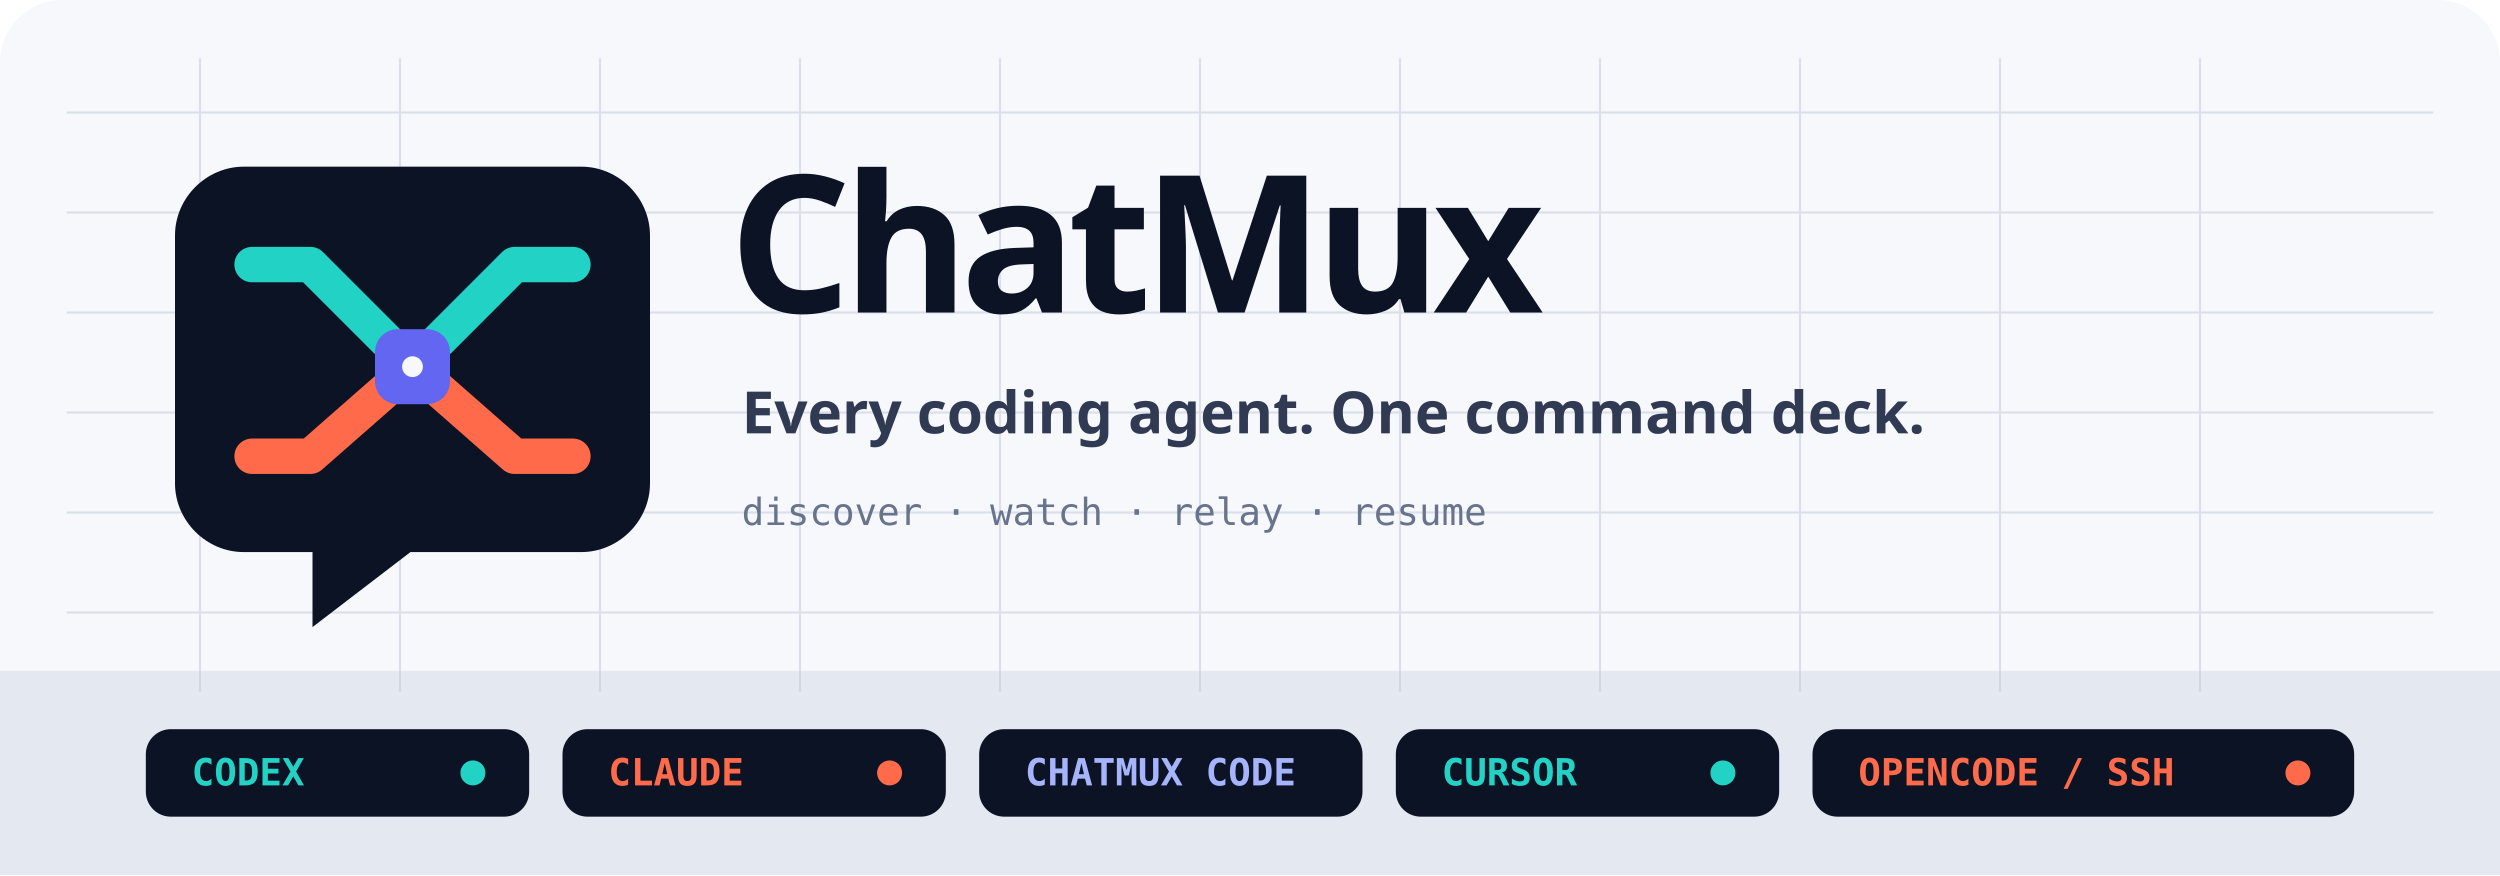
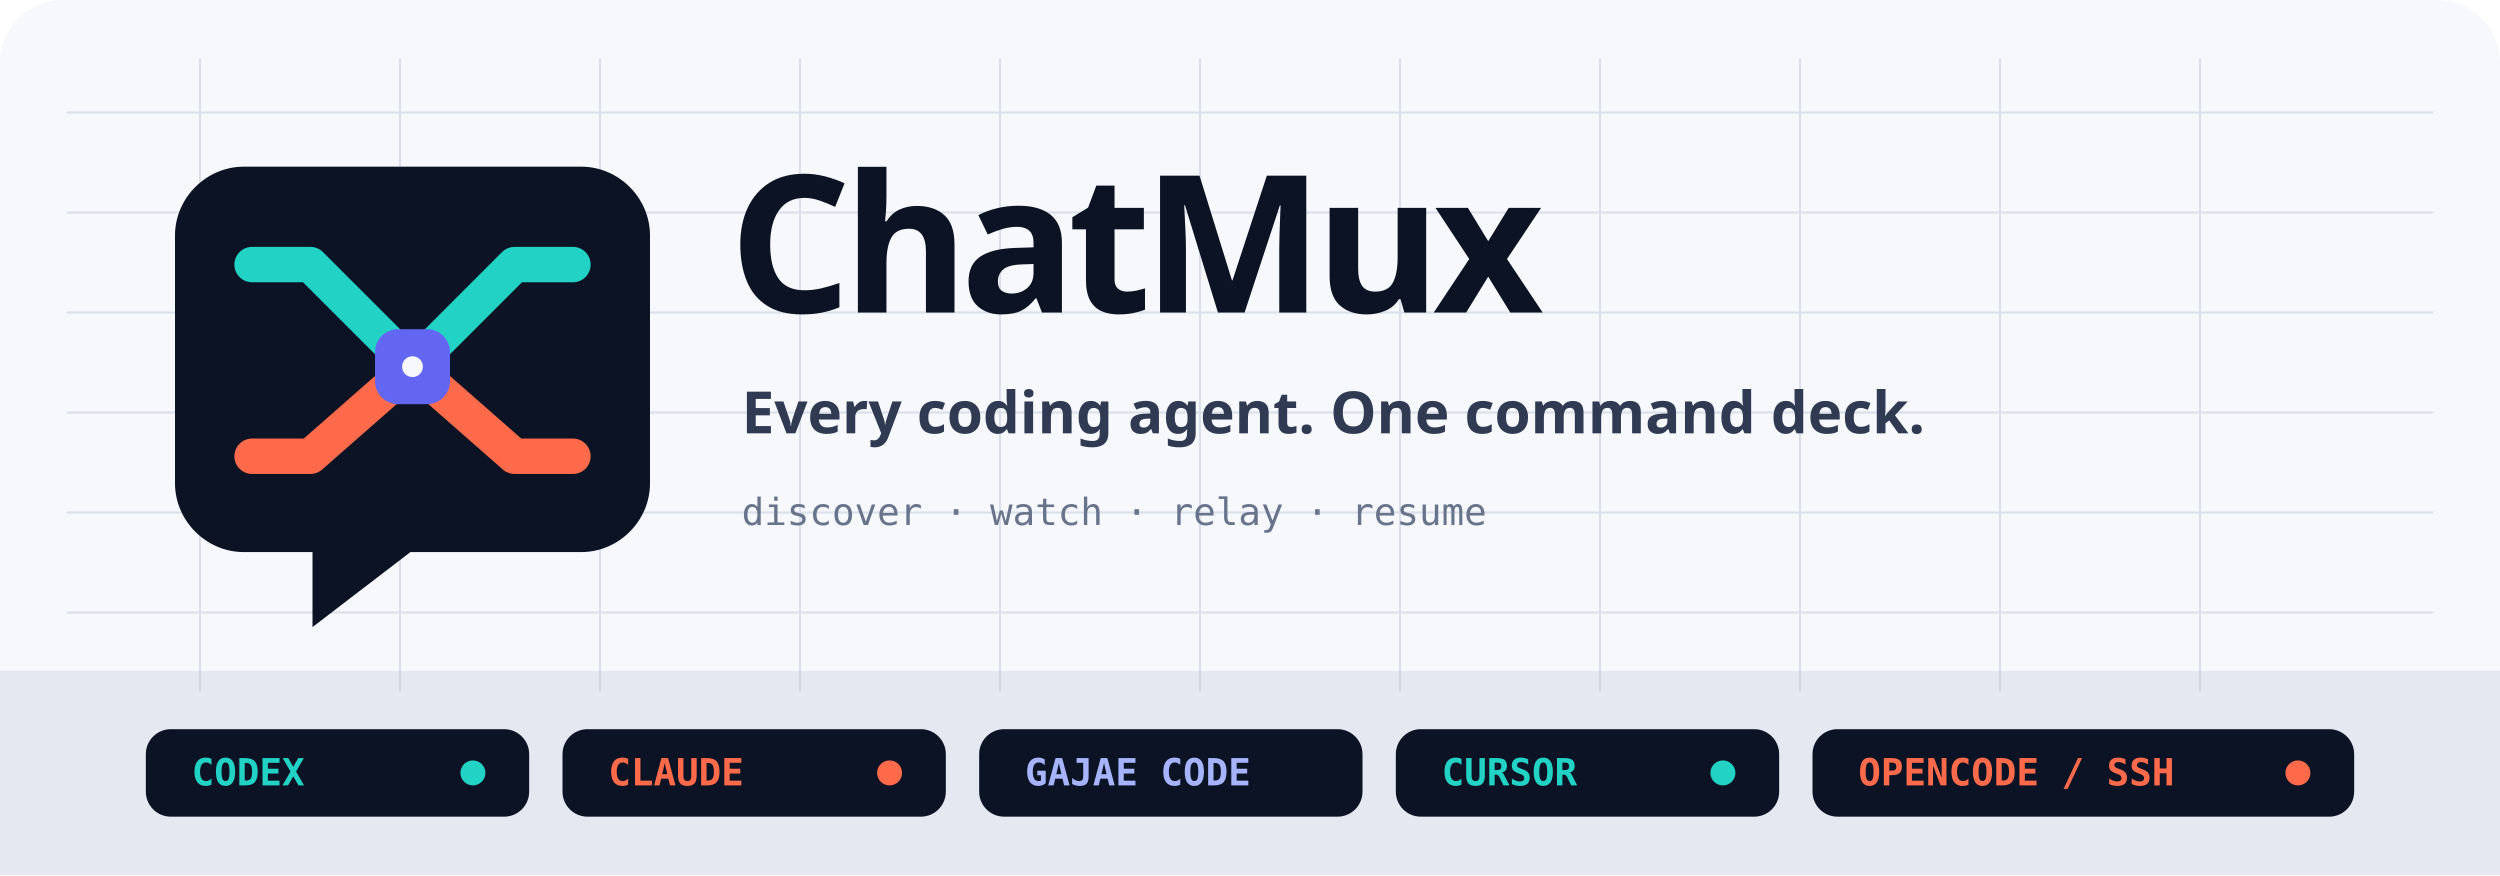
<svg xmlns="http://www.w3.org/2000/svg" viewBox="0 0 1200 420" role="img" aria-labelledby="title desc">
  <rect width="1200" height="420" fill="#f6f8fc" rx="30" />
  <path fill="#e4e8f1" d="M0 322h1200v98H0z" />
  <g opacity=".5" stroke="#bdc5d6" stroke-width="1">
    <path d="M32 54h1136M32 102h1136M32 150h1136M32 198h1136M32 246h1136M32 294h1136" />
    <path d="M96 28v304M192 28v304M288 28v304M384 28v304M480 28v304M576 28v304M672 28v304M768 28v304M864 28v304M960 28v304M1056 28v304" />
  </g>
  <g transform="translate(70 54) scale(.5)">
    <path fill="#0c1324" d="M94 52h324c36 0 66 30 66 66v238c0 36-30 66-66 66H254l-94 72v-72H94c-36 0-66-30-66-66V118c0-36 30-66 66-66Z" />
    <path fill="none" stroke="#22d3c5" stroke-linecap="round" stroke-linejoin="round" stroke-width="34" d="M102 146h56l98 98 98-98h56" />
    <path fill="none" stroke="#ff6b4a" stroke-linecap="round" stroke-linejoin="round" stroke-width="34" d="M102 330h56l98-86 98 86h56" />
    <rect width="72" height="72" x="220" y="208" fill="#6366f1" rx="22" />
    <circle cx="256" cy="244" r="10" fill="#f6f8fc" />
  </g>
  <text x="350" y="150" fill="#0c1324" font-family="Space Grotesk, Encode Sans, system-ui, sans-serif" font-size="92" font-weight="700" letter-spacing="-4">ChatMux</text>
  <text x="356" y="208" fill="#303a52" font-family="Encode Sans, system-ui, sans-serif" font-size="28" font-weight="600">Every coding agent. One command deck.</text>
  <text x="356" y="252" fill="#68738c" font-family="ui-monospace, SFMono-Regular, Consolas, monospace" font-size="18">discover  ·  watch  ·  relay  ·  resume</text>
  <g font-family="ui-monospace, SFMono-Regular, Consolas, monospace" font-size="18" font-weight="600">
    <rect x="70" y="350" width="184" height="42" fill="#0c1324" rx="12" />
    <text x="92" y="377" fill="#22d3c5">CODEX</text>
    <circle cx="227" cy="371" r="6" fill="#22d3c5" />
    <rect x="270" y="350" width="184" height="42" fill="#0c1324" rx="12" />
    <text x="292" y="377" fill="#ff6b4a">CLAUDE</text>
    <circle cx="427" cy="371" r="6" fill="#ff6b4a" />
    <rect x="470" y="350" width="184" height="42" fill="#0c1324" rx="12" />
-     <text x="492" y="377" fill="#a5b4fc">CHATMUX CODE</text>
+     <text x="492" y="377" fill="#a5b4fc">GAJAE CODE</text>
    <rect x="670" y="350" width="184" height="42" fill="#0c1324" rx="12" />
    <text x="692" y="377" fill="#22d3c5">CURSOR</text>
    <circle cx="827" cy="371" r="6" fill="#22d3c5" />
    <rect x="870" y="350" width="260" height="42" fill="#0c1324" rx="12" />
    <text x="892" y="377" fill="#ff6b4a">OPENCODE / SSH</text>
    <circle cx="1103" cy="371" r="6" fill="#ff6b4a" />
  </g>
</svg>
